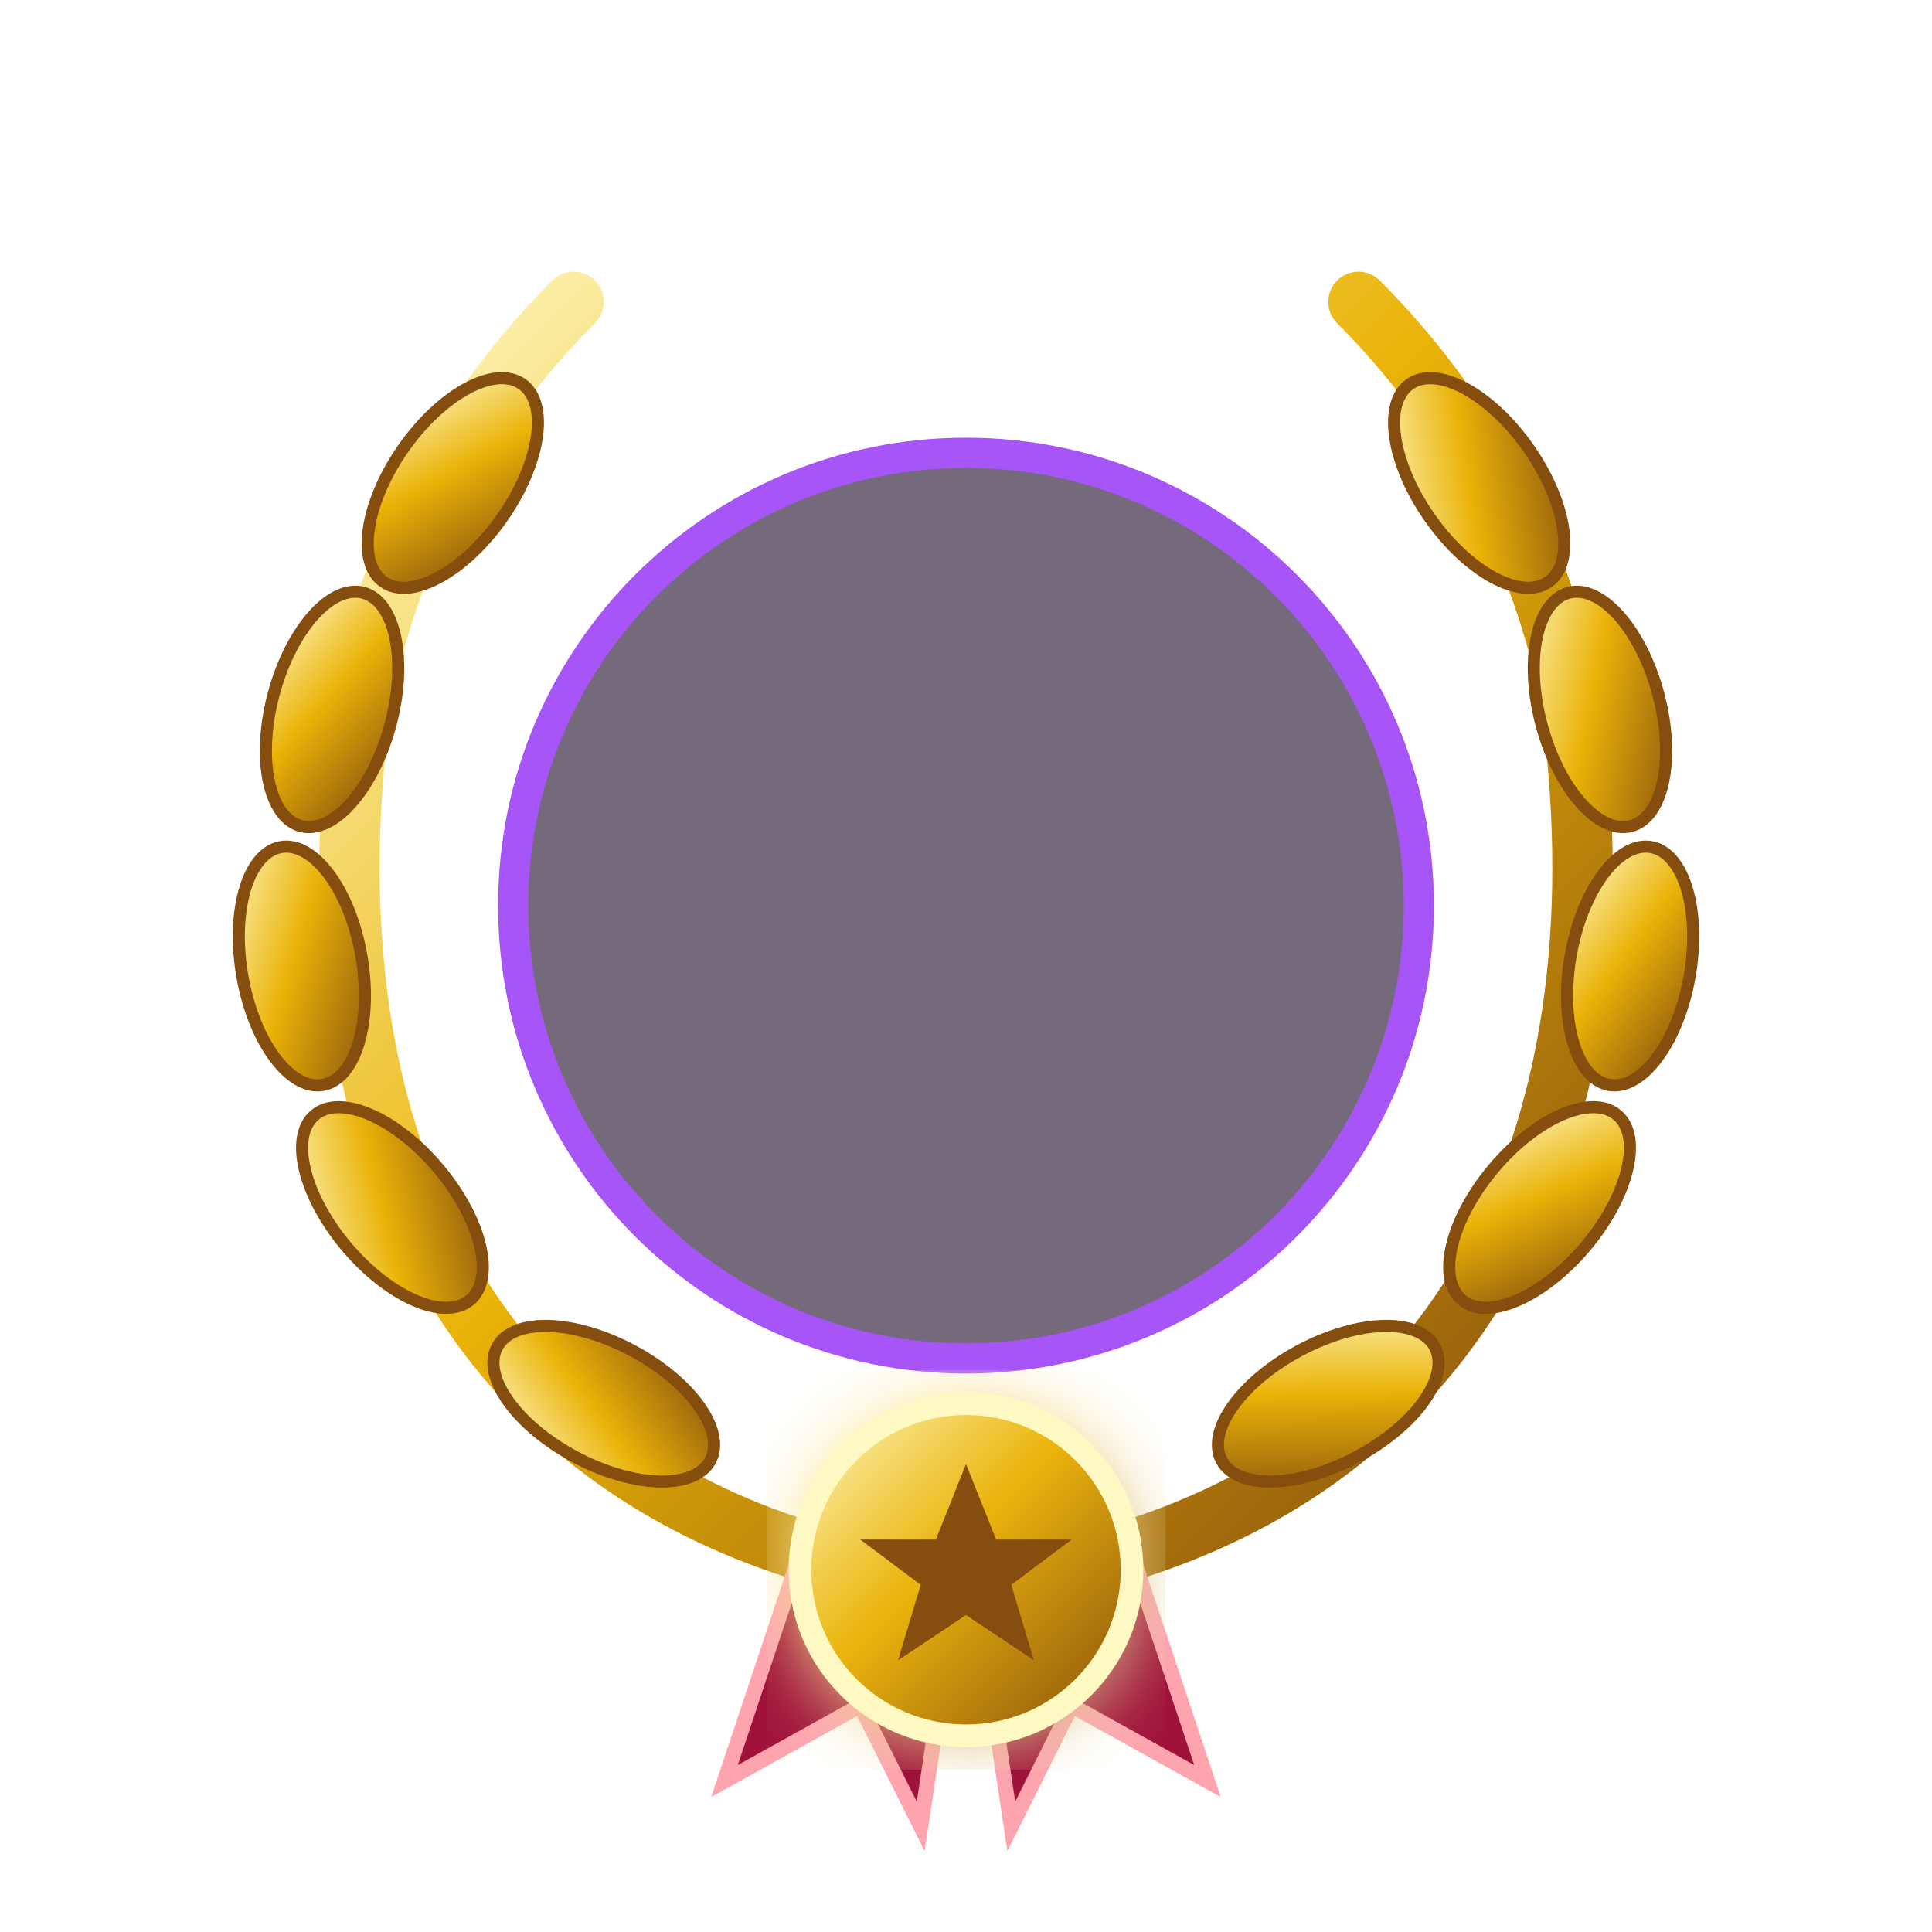
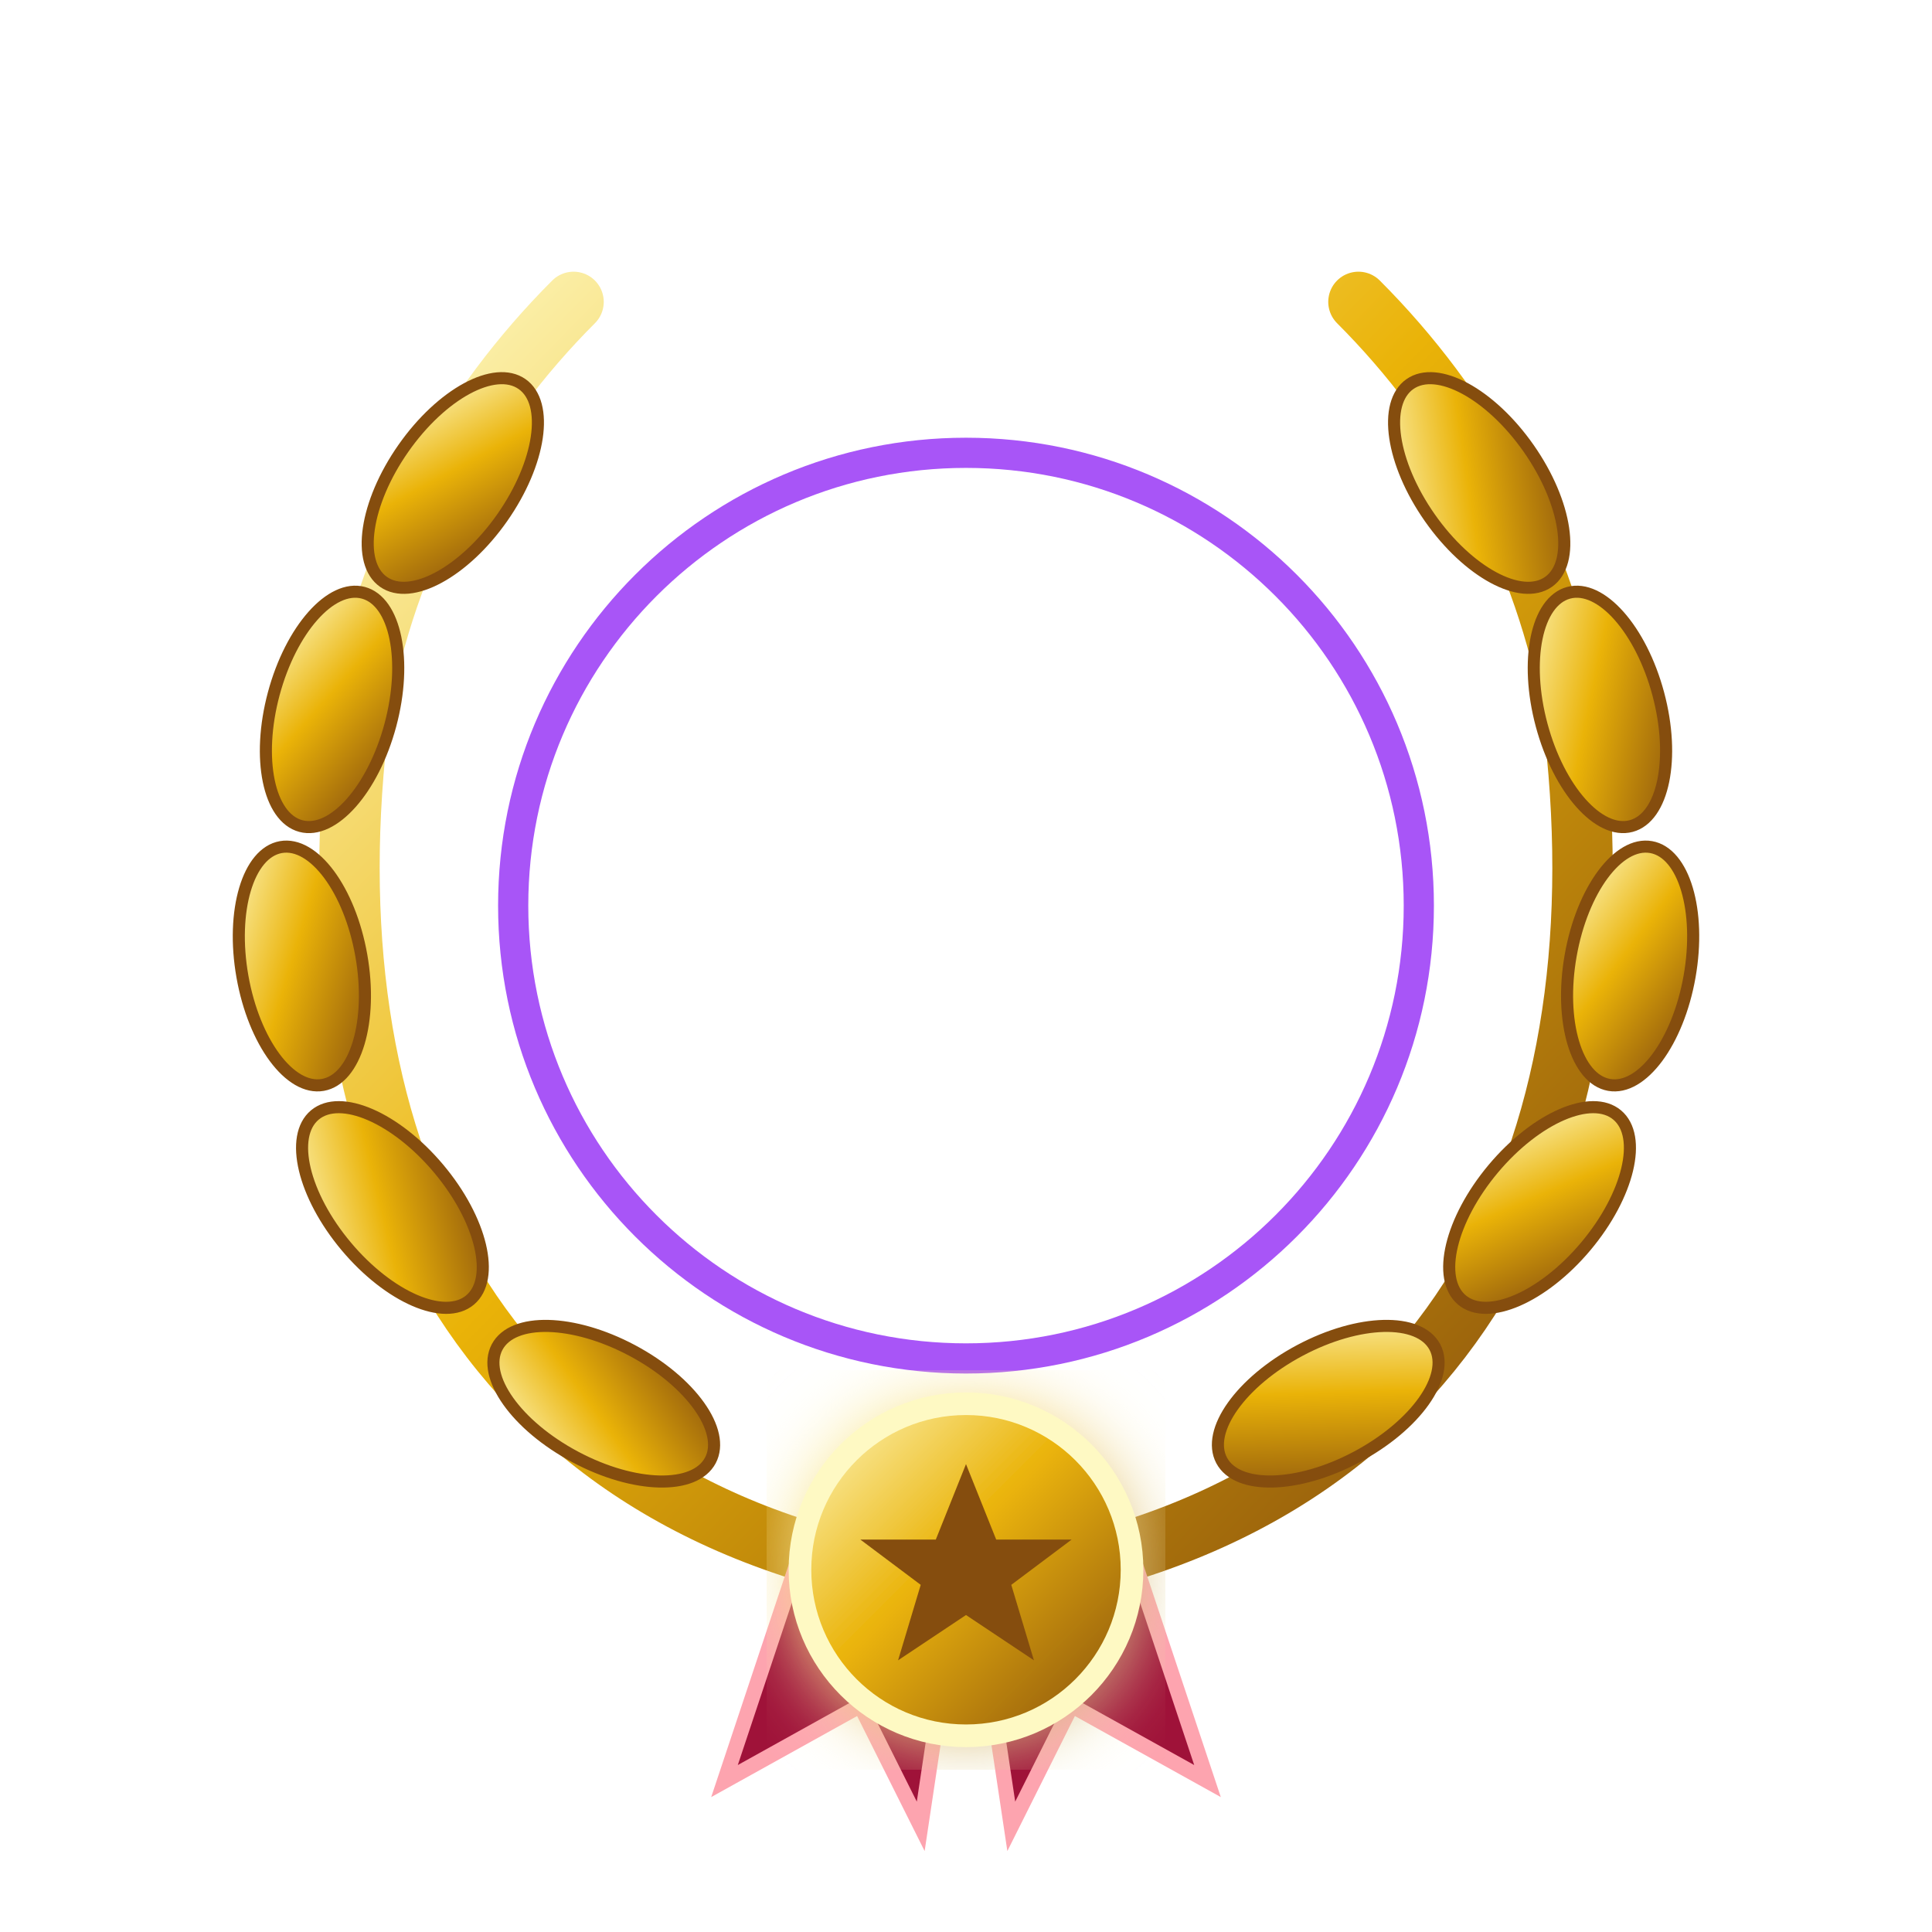
<svg xmlns="http://www.w3.org/2000/svg" viewBox="0 0 128 128" role="img" aria-label="Laurel Ascendant profile frame">
  <defs>
    <linearGradient id="gold" x1="0" y1="0" x2="1" y2="1">
      <stop stop-color="#fef9c3" />
      <stop offset=".45" stop-color="#eab308" />
      <stop offset="1" stop-color="#854d0e" />
    </linearGradient>
    <filter id="glow">
      <feGaussianBlur stdDeviation="2.5" result="b" />
      <feMerge>
        <feMergeNode in="b" />
        <feMergeNode in="SourceGraphic" />
      </feMerge>
    </filter>
  </defs>
-   <circle cx="64" cy="60" r="30" fill="#1a0824" fill-opacity=".6" stroke="#a855f7" stroke-width="2" />
+   <circle cx="64" cy="60" r="30" fill="none" stroke="#a855f7" stroke-width="2" />
  <path d="M58 104C30 98 20 74 24 46c2-10 7-19 14-26M70 104c28-6 38-30 34-58-2-10-7-19-14-26" fill="none" stroke="url(#gold)" stroke-width="4" stroke-linecap="round" />
  <g fill="url(#gold)" stroke="#854d0e" stroke-width=".8">
    <ellipse cx="26" cy="80" rx="4" ry="8" transform="rotate(-40 26 80)" />
    <ellipse cx="20" cy="64" rx="4" ry="8" transform="rotate(-10 20 64)" />
    <ellipse cx="22" cy="47" rx="4" ry="8" transform="rotate(15 22 47)" />
    <ellipse cx="30" cy="32" rx="4" ry="8" transform="rotate(35 30 32)" />
    <ellipse cx="40" cy="93" rx="4" ry="8" transform="rotate(-62 40 93)" />
    <ellipse cx="102" cy="80" rx="4" ry="8" transform="rotate(40 102 80)" />
    <ellipse cx="108" cy="64" rx="4" ry="8" transform="rotate(10 108 64)" />
    <ellipse cx="106" cy="47" rx="4" ry="8" transform="rotate(-15 106 47)" />
    <ellipse cx="98" cy="32" rx="4" ry="8" transform="rotate(-35 98 32)" />
    <ellipse cx="88" cy="93" rx="4" ry="8" transform="rotate(62 88 93)" />
  </g>
  <path d="M54 100l-6 18 9-5 4 8 3-20zm20 0 6 18-9-5-4 8-3-20z" fill="#9f1239" stroke="#fda4af" stroke-width="1" />
  <circle cx="64" cy="104" r="11" fill="url(#gold)" stroke="#fef9c3" stroke-width="1.5" filter="url(#glow)" />
  <path d="M64 97l2 5h5l-4 3 1.5 5-4.5-3-4.5 3 1.5-5-4-3h5z" fill="#854d0e" />
</svg>
